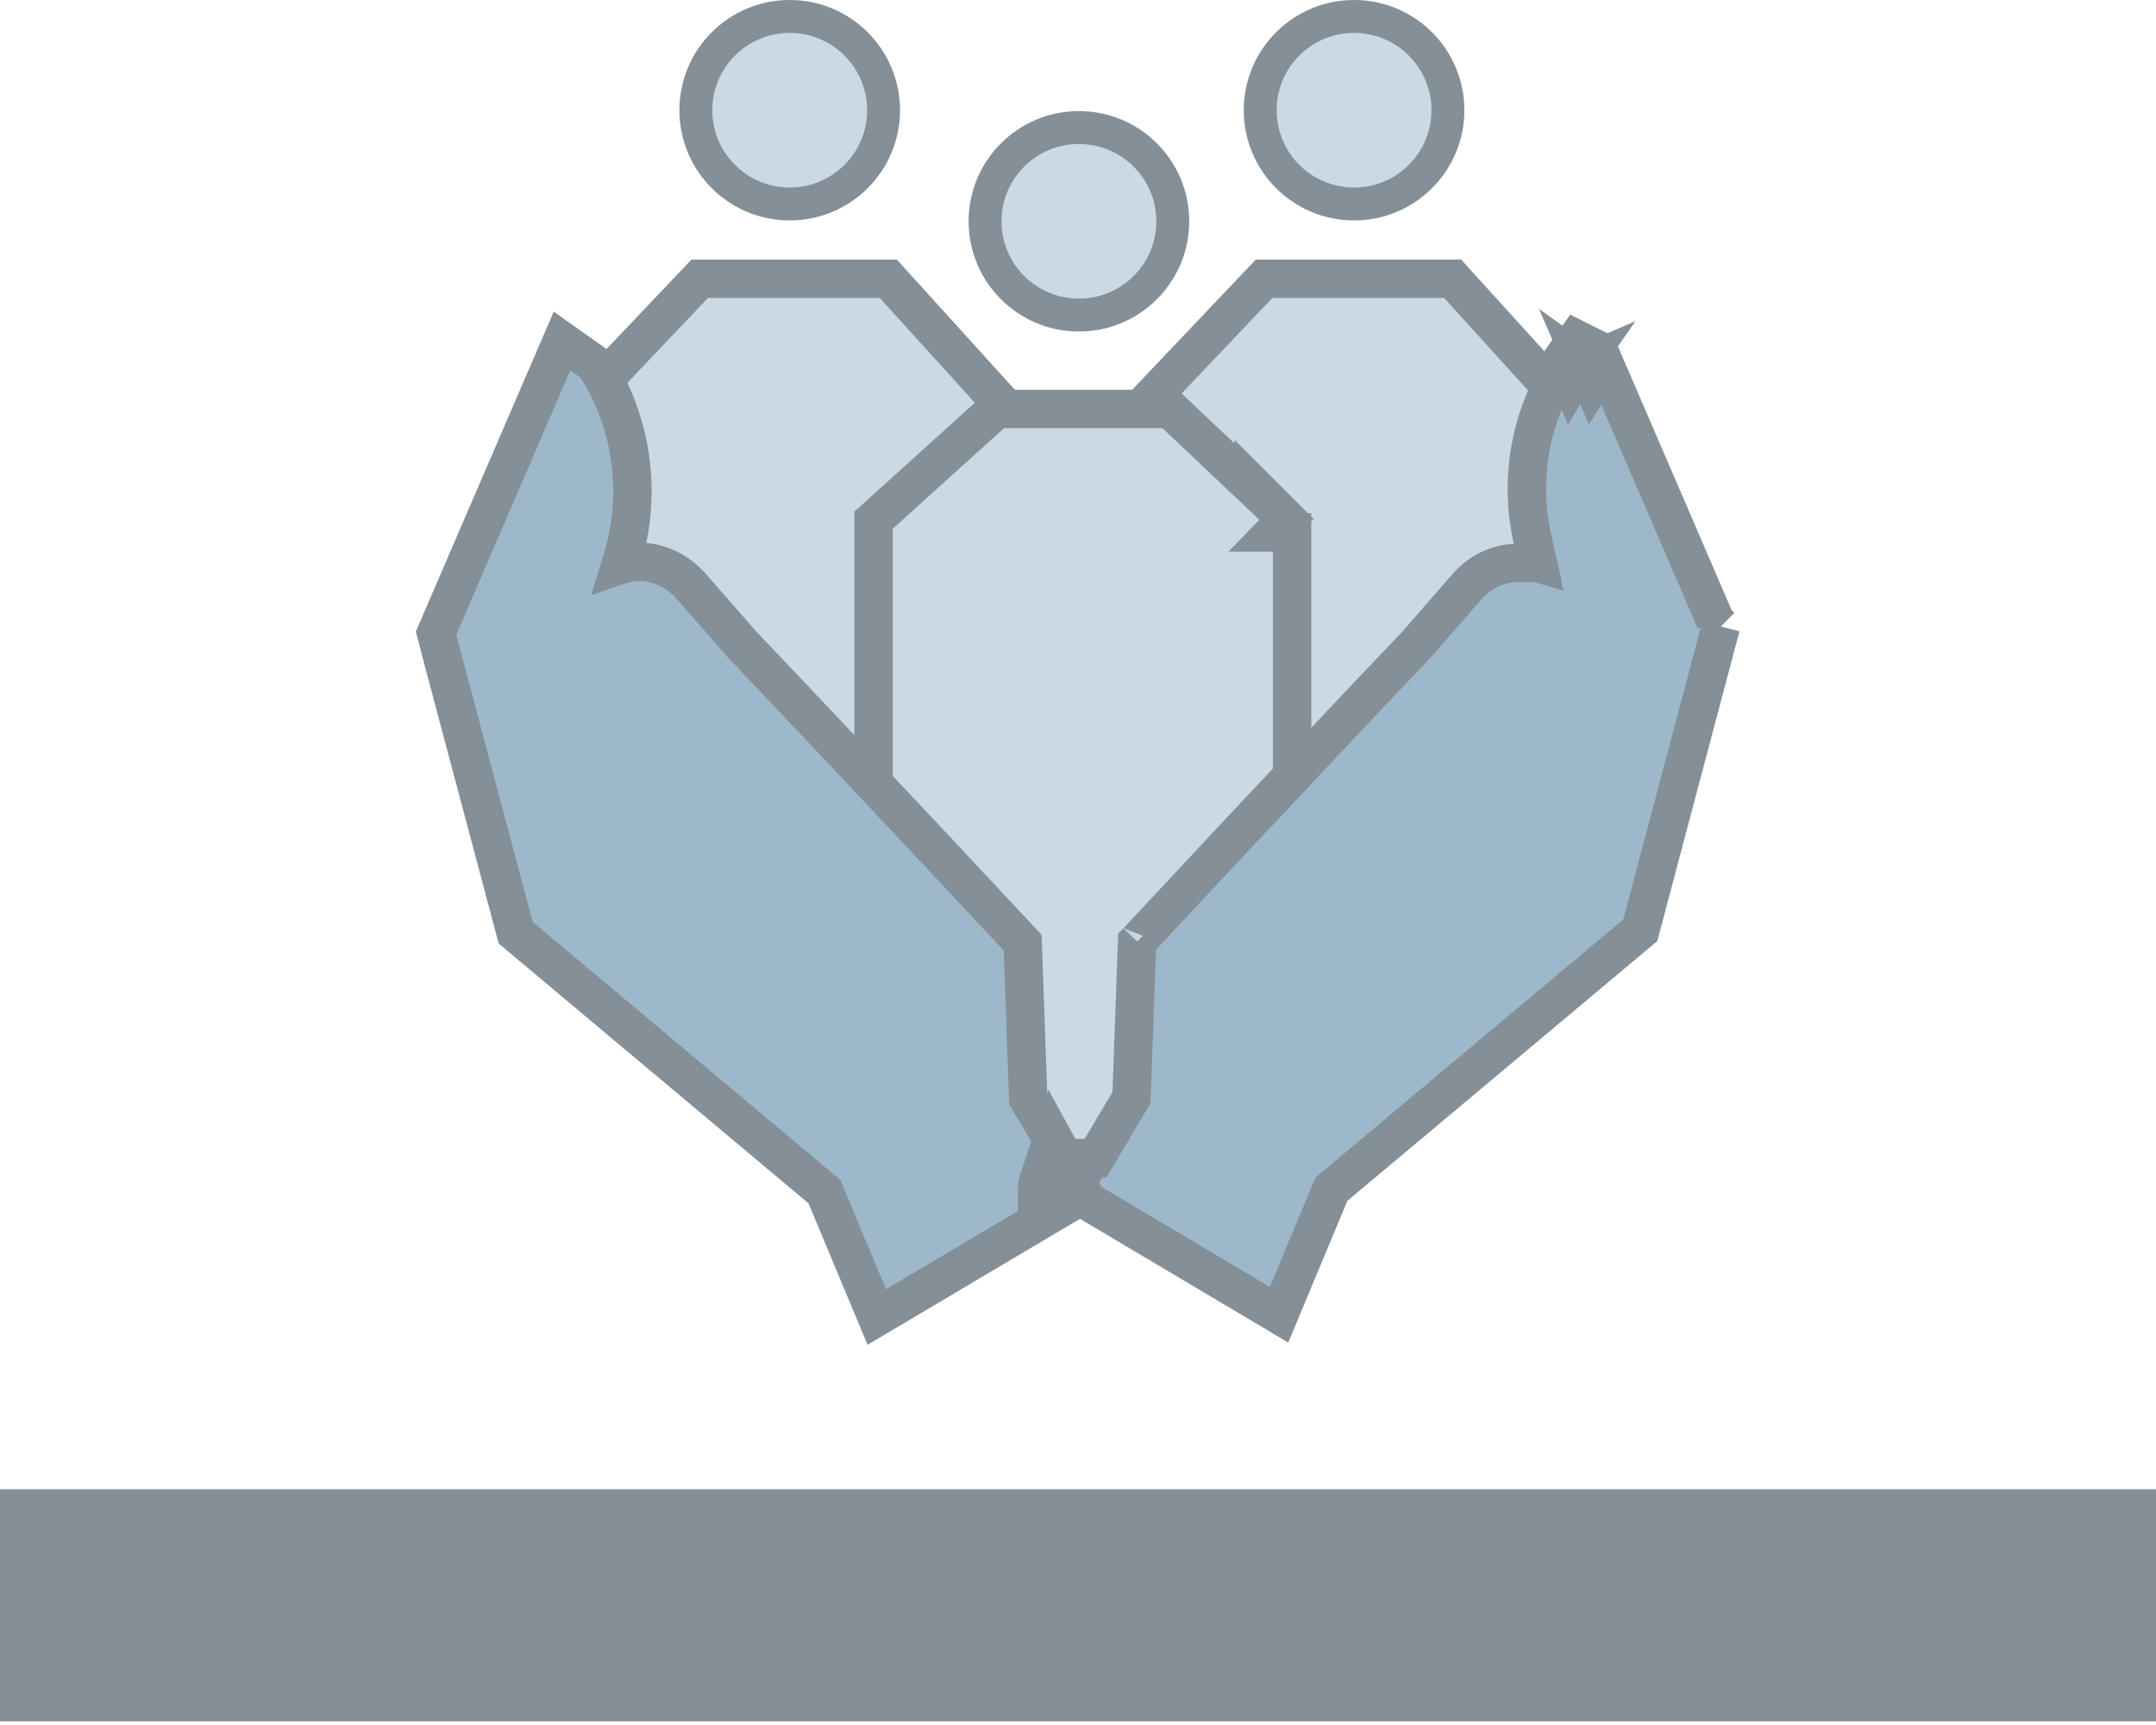
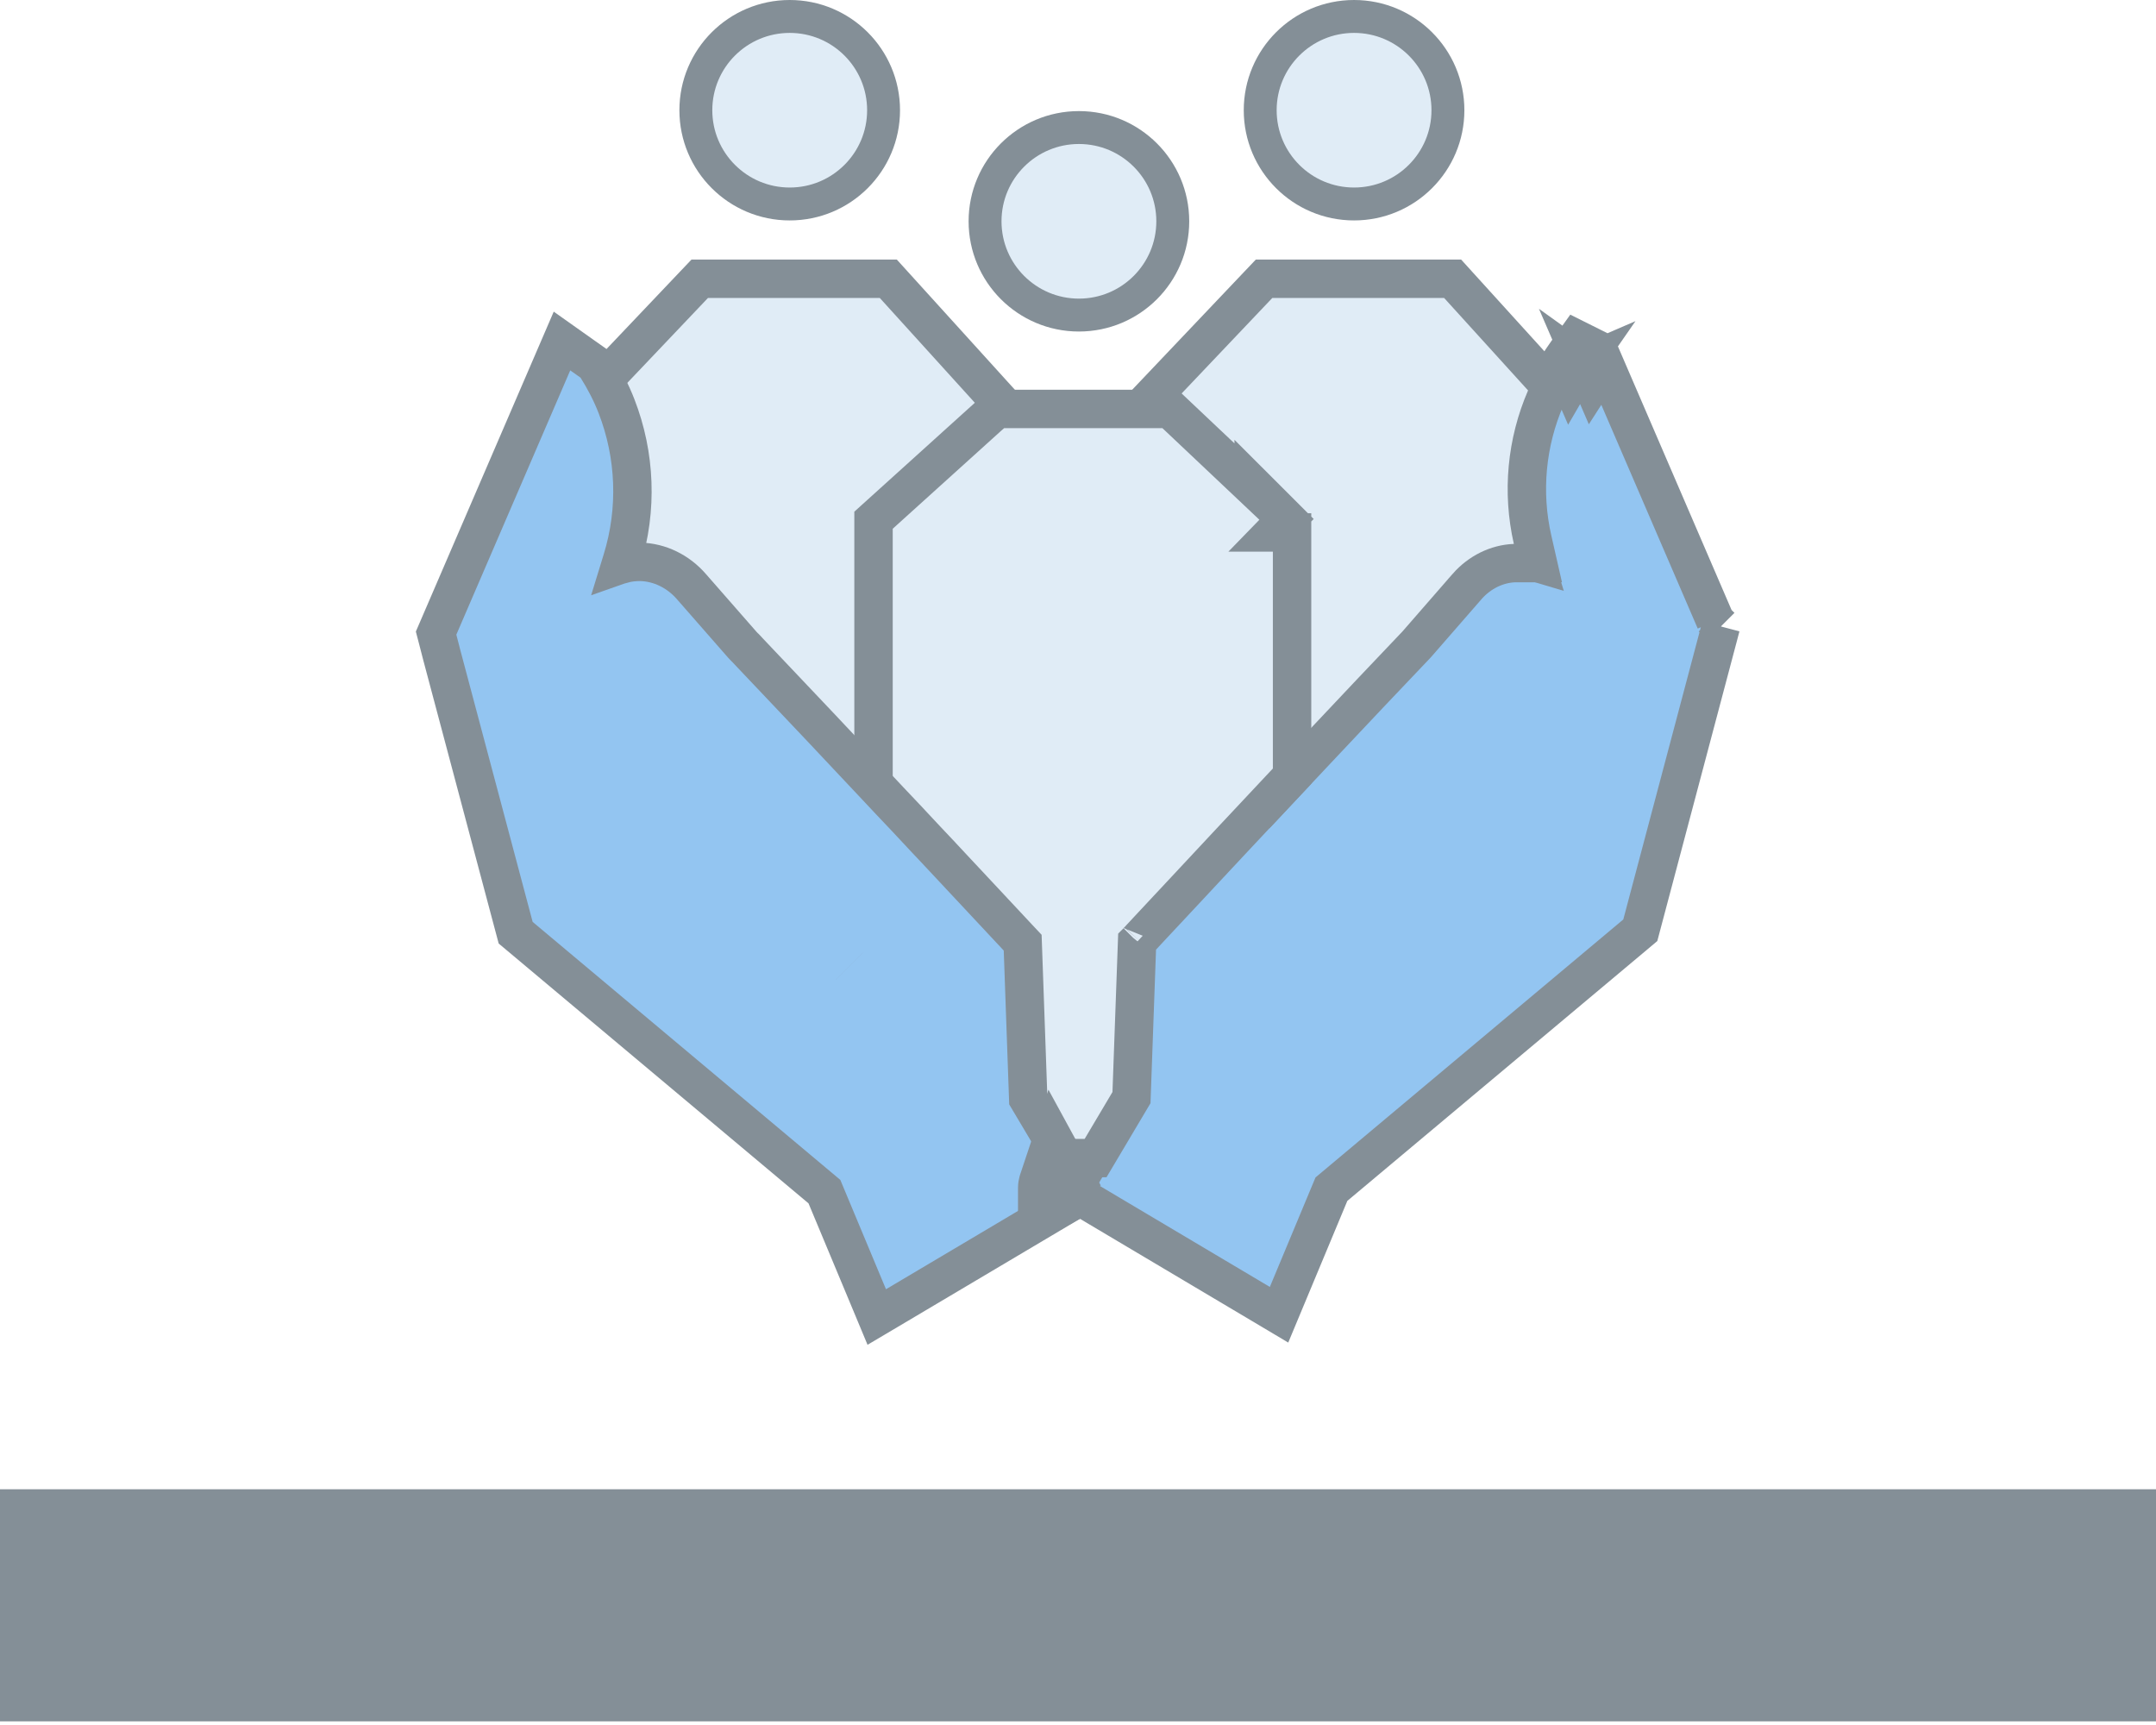
<svg xmlns="http://www.w3.org/2000/svg" width="100" height="80" viewBox="0 0 100 80" fill="none">
  <g opacity="0.5">
-     <path d="M34.02 30.77L33.51 31.499L34.673 30.163C34.624 30.111 34.576 30.061 34.534 30.018L34.532 30.015C34.488 29.97 34.45 29.93 34.413 29.891L33.087 31.079L33.249 31.266C33.325 31.356 33.407 31.421 33.429 31.439C33.43 31.439 33.431 31.44 33.432 31.44C33.452 31.457 33.47 31.47 33.483 31.48L33.5 31.492L33.506 31.496L33.508 31.498L33.509 31.498L33.51 31.499L33.51 31.499L33.51 31.499C33.51 31.499 33.51 31.499 34.02 30.77Z" fill="#98b3cb" stroke="#091f2f" stroke-width="1.781" />
-     <path d="M28.332 17.268L27.914 17.707L28.17 18.257C29.166 20.393 29.436 22.811 28.914 25.13L28.678 26.174L29.748 26.215C30.537 26.245 31.342 26.619 31.94 27.301C31.94 27.302 31.94 27.302 31.941 27.302L34.261 29.959L34.271 29.97L34.28 29.98L34.366 30.073L34.366 30.073L34.375 30.082C35.804 31.576 37.472 33.336 39.121 35.089L40.66 36.725V34.479V24.186L45.908 19.446L46.571 18.848L45.971 18.187L41.467 13.221L41.202 12.929H40.807H32.836H32.454L32.191 13.206L28.332 17.268Z" fill="#98b3cb" stroke="#091f2f" stroke-width="1.781" />
-     <path d="M40.982 5.112C40.982 7.513 39.034 9.46 36.629 9.46C34.224 9.46 32.275 7.513 32.275 5.112C32.275 2.711 34.224 0.763 36.629 0.763C39.034 0.763 40.982 2.711 40.982 5.112Z" fill="#98b3cb" stroke="#091f2f" stroke-width="1.526" />
-     <path d="M79.818 29.053L79.687 29.549L76.153 42.87L76.081 43.142L75.865 43.324L61.754 55.15L59.72 60.027L59.325 60.974L58.444 60.45L50.466 55.711L49.703 55.257L50.154 54.493L50.46 53.974L50.46 53.974L50.939 53.163L50.939 53.163L51.418 52.352L51.42 52.35L52.314 50.846L52.559 43.939L52.571 43.606L52.799 43.362C53.284 42.845 54.588 41.45 56.257 39.655L56.259 39.654C56.917 38.949 57.63 38.191 58.383 37.398C58.461 37.314 58.542 37.227 58.624 37.138C58.809 36.938 59.003 36.728 59.199 36.523C59.331 36.385 59.462 36.244 59.598 36.099L59.599 36.097C59.732 35.955 59.869 35.807 60.008 35.661C61.418 34.16 62.868 32.625 64.199 31.229C64.433 30.978 64.671 30.728 64.9 30.488C65.029 30.353 65.156 30.22 65.276 30.093C65.277 30.092 65.278 30.092 65.278 30.091L65.28 30.089C65.37 29.993 65.471 29.886 65.573 29.783L67.408 27.687L67.41 27.684L67.925 27.09C67.926 27.09 67.926 27.09 67.926 27.09C68.541 26.378 69.395 25.975 70.274 25.951C70.59 25.935 70.898 25.978 71.189 26.066L71.121 25.845C70.447 23.637 70.498 21.293 71.229 19.144M79.818 29.053L79.442 28.677L79.455 28.691L79.563 28.798M79.818 29.053L79.563 28.798M79.818 29.053L79.563 28.798M71.229 19.144C71.23 19.143 71.23 19.143 71.23 19.143L72.073 19.43L71.229 19.144C71.229 19.144 71.229 19.144 71.229 19.144ZM71.229 19.144C71.564 18.154 72.051 17.212 72.673 16.345L73.115 15.728L73.794 16.067L73.861 16.101L74.152 16.246L74.281 16.545L79.563 28.798M73.847 17.786C73.934 17.65 74.025 17.516 74.12 17.383L73.472 16.918L73.847 17.786ZM73.333 16.953L72.645 17.25L72.847 17.717C72.997 17.457 73.159 17.202 73.333 16.953Z" fill="#3c7297" stroke="#091f2f" stroke-width="1.781" />
-     <path d="M70.228 26.116H71.332L71.084 25.028C70.581 22.821 70.802 20.515 71.692 18.461L71.92 17.934L71.534 17.508L67.642 13.221L67.377 12.929H66.983H59.011H58.629L58.366 13.206L54.048 17.753L53.433 18.4L54.082 19.013L59.765 24.386V33.927V36.174L61.304 34.537C62.839 32.903 64.375 31.283 65.698 29.895L65.711 29.881L65.724 29.866L68.045 27.202C68.045 27.202 68.045 27.202 68.045 27.201C68.639 26.525 69.437 26.151 70.228 26.116Z" fill="#98b3cb" stroke="#091f2f" stroke-width="1.781" />
-     <path d="M67.158 5.112C67.158 7.513 65.209 9.46 62.804 9.46C60.399 9.46 58.451 7.513 58.451 5.112C58.451 2.711 60.399 0.763 62.804 0.763C65.209 0.763 67.158 2.711 67.158 5.112Z" fill="#98b3cb" stroke="#091f2f" stroke-width="1.526" />
-     <path d="M59.667 24.064L58.148 22.546V22.629L54.526 19.208L54.269 18.965H53.915H46.576H46.242L45.99 19.185L45.83 19.324L45.825 19.329L45.819 19.334L40.809 23.861L40.516 24.126V24.521V36.22V36.573L40.757 36.83C40.984 37.071 41.209 37.311 41.431 37.548C42.578 38.77 43.653 39.915 44.561 40.889L44.562 40.89C45.37 41.754 46.047 42.478 46.525 42.99C46.764 43.246 46.953 43.449 47.083 43.59C47.132 43.642 47.168 43.682 47.195 43.711C47.254 43.775 47.266 43.787 47.252 43.77L47.269 43.791L47.271 43.793L47.516 50.782L47.524 51.01L47.641 51.206L48.872 53.274L49.131 53.708H49.637H50.309H50.815L51.074 53.273L52.365 51.099L52.481 50.904L52.489 50.676L52.741 43.68L52.743 43.678L52.76 43.657C52.747 43.673 52.757 43.662 52.812 43.603C52.837 43.575 52.873 43.536 52.921 43.484C53.047 43.349 53.228 43.154 53.458 42.908C53.917 42.415 54.568 41.718 55.35 40.884L55.352 40.881C56.401 39.753 57.69 38.38 59.056 36.924C59.265 36.702 59.475 36.477 59.688 36.251L59.929 35.994V35.642V24.694H59.082L59.681 24.078L59.667 24.064Z" fill="#98b3cb" stroke="#091f2f" stroke-width="1.781" />
-     <path d="M54.396 10.263C54.396 12.664 52.448 14.612 50.042 14.612C47.638 14.612 45.689 12.664 45.689 10.263C45.689 7.862 47.638 5.915 50.042 5.915C52.448 5.915 54.396 7.862 54.396 10.263Z" fill="#98b3cb" stroke="#091f2f" stroke-width="1.526" />
-     <path d="M49.481 53.992L49.477 53.984L49.009 53.181L49.006 53.176L48.527 52.365L48.526 52.363L47.691 50.959L47.446 44.052L47.434 43.718L47.205 43.474C46.986 43.241 46.607 42.835 46.105 42.297C45.461 41.608 44.616 40.702 43.646 39.667L43.646 39.666L43.642 39.661C43.196 39.193 42.73 38.694 42.244 38.173C42.182 38.106 42.12 38.04 42.057 37.972L42.057 37.972L42.051 37.966L42.014 37.927C41.759 37.66 41.502 37.39 41.245 37.115C41.122 36.983 40.971 36.822 40.821 36.663C40.683 36.517 40.546 36.371 40.434 36.251L40.433 36.25C38.887 34.599 37.268 32.889 35.797 31.34L35.797 31.34C35.681 31.217 35.567 31.098 35.455 30.98C35.201 30.715 34.959 30.461 34.726 30.21L34.616 30.092L34.609 30.088C34.587 30.066 34.567 30.044 34.547 30.024L34.545 30.022C34.505 29.98 34.469 29.943 34.435 29.907L32.588 27.797L32.587 27.796L32.071 27.207C31.458 26.499 30.595 26.076 29.701 26.057L29.692 26.057H29.683C29.427 26.057 29.138 26.084 28.845 26.17H28.819L28.788 26.181L28.849 25.982C29.582 23.62 29.473 21.101 28.597 18.843C28.352 18.207 28.038 17.611 27.683 17.043L27.588 16.892L27.442 16.788L26.963 16.45L26.066 15.815L25.631 16.824L20.348 29.081L20.227 29.361L20.304 29.657L20.503 30.428L20.503 30.428L20.505 30.434L23.845 42.983L23.918 43.256L24.134 43.437L38.238 55.263L40.272 60.134L40.666 61.079L41.548 60.557L49.459 55.864L49.815 55.653L49.883 55.245C49.883 55.241 49.884 55.239 49.884 55.237C49.885 55.233 49.885 55.234 49.884 55.239C49.883 55.241 49.883 55.242 49.882 55.244C49.882 55.247 49.881 55.249 49.88 55.252C49.879 55.258 49.877 55.263 49.876 55.267L49.735 55.22L49.178 55.034L49.809 54.543L49.481 53.992ZM39.394 44.812C39.394 44.812 39.393 44.811 39.393 44.811L39.394 44.812Z" fill="#3c7297" stroke="#091f2f" stroke-width="1.781" />
-     <path d="M49.363 55.091L49.303 55.071L49.269 54.94L49.846 54.625L49.806 54.552L48.827 52.758L48.18 54.697L48.177 54.706L48.17 54.725C48.165 54.741 48.156 54.768 48.147 54.8C48.129 54.868 48.108 54.969 48.108 55.091V56.59L49.424 55.873L49.497 55.833L49.308 55.091H49.363ZM49.363 55.091L49.868 55.26M49.363 55.091H49.888C49.888 55.166 49.876 55.226 49.868 55.26M49.868 55.26L49.869 55.26L49.862 55.28L49.859 55.289C49.859 55.289 49.859 55.29 49.859 55.29C49.859 55.29 49.862 55.281 49.865 55.269C49.866 55.266 49.867 55.263 49.868 55.26Z" fill="#3c7297" stroke="#091f2f" stroke-width="1.781" />
+     <path d="M34.02 30.77L33.51 31.499L34.673 30.163C34.624 30.111 34.576 30.061 34.534 30.018L34.532 30.015C34.488 29.97 34.45 29.93 34.413 29.891L33.087 31.079L33.249 31.266C33.325 31.356 33.407 31.421 33.429 31.439C33.43 31.439 33.431 31.44 33.432 31.44C33.452 31.457 33.47 31.47 33.483 31.48L33.5 31.492L33.506 31.496L33.508 31.498L33.509 31.498L33.51 31.499L33.51 31.499L33.51 31.499C33.51 31.499 33.51 31.499 34.02 30.77Z" fill="#c2d9ed" stroke="#091f2f" stroke-width="1.781" />
+     <path d="M28.332 17.268L27.914 17.707L28.17 18.257C29.166 20.393 29.436 22.811 28.914 25.13L28.678 26.174L29.748 26.215C30.537 26.245 31.342 26.619 31.94 27.301C31.94 27.302 31.94 27.302 31.941 27.302L34.261 29.959L34.271 29.97L34.28 29.98L34.366 30.073L34.366 30.073L34.375 30.082C35.804 31.576 37.472 33.336 39.121 35.089L40.66 36.725V34.479V24.186L45.908 19.446L46.571 18.848L45.971 18.187L41.467 13.221L41.202 12.929H40.807H32.836H32.454L32.191 13.206L28.332 17.268Z" fill="#c2d9ed" stroke="#091f2f" stroke-width="1.781" />
+     <path d="M40.982 5.112C40.982 7.513 39.034 9.46 36.629 9.46C34.224 9.46 32.275 7.513 32.275 5.112C32.275 2.711 34.224 0.763 36.629 0.763C39.034 0.763 40.982 2.711 40.982 5.112Z" fill="#c2d9ed" stroke="#091f2f" stroke-width="1.526" />
+     <path d="M79.818 29.053L79.687 29.549L76.153 42.87L76.081 43.142L75.865 43.324L61.754 55.15L59.72 60.027L59.325 60.974L58.444 60.45L50.466 55.711L49.703 55.257L50.154 54.493L50.46 53.974L50.46 53.974L50.939 53.163L50.939 53.163L51.418 52.352L51.42 52.35L52.314 50.846L52.559 43.939L52.571 43.606L52.799 43.362C53.284 42.845 54.588 41.45 56.257 39.655L56.259 39.654C56.917 38.949 57.63 38.191 58.383 37.398C58.461 37.314 58.542 37.227 58.624 37.138C58.809 36.938 59.003 36.728 59.199 36.523C59.331 36.385 59.462 36.244 59.598 36.099L59.599 36.097C59.732 35.955 59.869 35.807 60.008 35.661C61.418 34.16 62.868 32.625 64.199 31.229C64.433 30.978 64.671 30.728 64.9 30.488C65.029 30.353 65.156 30.22 65.276 30.093C65.277 30.092 65.278 30.092 65.278 30.091L65.28 30.089C65.37 29.993 65.471 29.886 65.573 29.783L67.408 27.687L67.41 27.684L67.925 27.09C67.926 27.09 67.926 27.09 67.926 27.09C68.541 26.378 69.395 25.975 70.274 25.951C70.59 25.935 70.898 25.978 71.189 26.066L71.121 25.845C70.447 23.637 70.498 21.293 71.229 19.144M79.818 29.053L79.442 28.677L79.455 28.691L79.563 28.798M79.818 29.053L79.563 28.798M79.818 29.053L79.563 28.798M71.229 19.144C71.23 19.143 71.23 19.143 71.23 19.143L72.073 19.43L71.229 19.144C71.229 19.144 71.229 19.144 71.229 19.144ZM71.229 19.144C71.564 18.154 72.051 17.212 72.673 16.345L73.115 15.728L73.794 16.067L73.861 16.101L74.152 16.246L74.281 16.545L79.563 28.798M73.847 17.786C73.934 17.65 74.025 17.516 74.12 17.383L73.472 16.918L73.847 17.786ZM73.333 16.953L72.645 17.25L72.847 17.717C72.997 17.457 73.159 17.202 73.333 16.953Z" fill="#288be4" stroke="#091f2f" stroke-width="1.781" />
+     <path d="M70.228 26.116H71.332L71.084 25.028C70.581 22.821 70.802 20.515 71.692 18.461L71.92 17.934L71.534 17.508L67.642 13.221L67.377 12.929H66.983H59.011H58.629L58.366 13.206L54.048 17.753L53.433 18.4L54.082 19.013L59.765 24.386V33.927V36.174L61.304 34.537C62.839 32.903 64.375 31.283 65.698 29.895L65.711 29.881L65.724 29.866L68.045 27.202C68.045 27.202 68.045 27.202 68.045 27.201C68.639 26.525 69.437 26.151 70.228 26.116Z" fill="#c2d9ed" stroke="#091f2f" stroke-width="1.781" />
+     <path d="M67.158 5.112C67.158 7.513 65.209 9.46 62.804 9.46C60.399 9.46 58.451 7.513 58.451 5.112C58.451 2.711 60.399 0.763 62.804 0.763C65.209 0.763 67.158 2.711 67.158 5.112Z" fill="#c2d9ed" stroke="#091f2f" stroke-width="1.526" />
+     <path d="M59.667 24.064L58.148 22.546V22.629L54.526 19.208L54.269 18.965H53.915H46.576H46.242L45.99 19.185L45.83 19.324L45.825 19.329L45.819 19.334L40.809 23.861L40.516 24.126V24.521V36.22V36.573L40.757 36.83C40.984 37.071 41.209 37.311 41.431 37.548C42.578 38.77 43.653 39.915 44.561 40.889L44.562 40.89C45.37 41.754 46.047 42.478 46.525 42.99C46.764 43.246 46.953 43.449 47.083 43.59C47.132 43.642 47.168 43.682 47.195 43.711C47.254 43.775 47.266 43.787 47.252 43.77L47.269 43.791L47.271 43.793L47.516 50.782L47.524 51.01L47.641 51.206L48.872 53.274L49.131 53.708H49.637H50.309H50.815L51.074 53.273L52.365 51.099L52.481 50.904L52.489 50.676L52.741 43.68L52.743 43.678L52.76 43.657C52.747 43.673 52.757 43.662 52.812 43.603C52.837 43.575 52.873 43.536 52.921 43.484C53.047 43.349 53.228 43.154 53.458 42.908C53.917 42.415 54.568 41.718 55.35 40.884L55.352 40.881C56.401 39.753 57.69 38.38 59.056 36.924C59.265 36.702 59.475 36.477 59.688 36.251L59.929 35.994V35.642V24.694H59.082L59.681 24.078L59.667 24.064Z" fill="#c2d9ed" stroke="#091f2f" stroke-width="1.781" />
+     <path d="M54.396 10.263C54.396 12.664 52.448 14.612 50.042 14.612C47.638 14.612 45.689 12.664 45.689 10.263C45.689 7.862 47.638 5.915 50.042 5.915C52.448 5.915 54.396 7.862 54.396 10.263Z" fill="#c2d9ed" stroke="#091f2f" stroke-width="1.526" />
+     <path d="M49.481 53.992L49.477 53.984L49.009 53.181L49.006 53.176L48.527 52.365L48.526 52.363L47.691 50.959L47.446 44.052L47.434 43.718L47.205 43.474C46.986 43.241 46.607 42.835 46.105 42.297C45.461 41.608 44.616 40.702 43.646 39.667L43.646 39.666L43.642 39.661C43.196 39.193 42.73 38.694 42.244 38.173C42.182 38.106 42.12 38.04 42.057 37.972L42.057 37.972L42.051 37.966L42.014 37.927C41.759 37.66 41.502 37.39 41.245 37.115C41.122 36.983 40.971 36.822 40.821 36.663C40.683 36.517 40.546 36.371 40.434 36.251L40.433 36.25C38.887 34.599 37.268 32.889 35.797 31.34L35.797 31.34C35.681 31.217 35.567 31.098 35.455 30.98C35.201 30.715 34.959 30.461 34.726 30.21L34.616 30.092L34.609 30.088C34.587 30.066 34.567 30.044 34.547 30.024L34.545 30.022C34.505 29.98 34.469 29.943 34.435 29.907L32.588 27.797L32.587 27.796L32.071 27.207C31.458 26.499 30.595 26.076 29.701 26.057L29.692 26.057H29.683C29.427 26.057 29.138 26.084 28.845 26.17H28.819L28.788 26.181L28.849 25.982C29.582 23.62 29.473 21.101 28.597 18.843C28.352 18.207 28.038 17.611 27.683 17.043L27.588 16.892L27.442 16.788L26.963 16.45L26.066 15.815L25.631 16.824L20.348 29.081L20.227 29.361L20.304 29.657L20.503 30.428L20.503 30.428L20.505 30.434L23.845 42.983L23.918 43.256L24.134 43.437L38.238 55.263L40.272 60.134L40.666 61.079L41.548 60.557L49.459 55.864L49.815 55.653L49.883 55.245C49.883 55.241 49.884 55.239 49.884 55.237C49.885 55.233 49.885 55.234 49.884 55.239C49.883 55.241 49.883 55.242 49.882 55.244C49.882 55.247 49.881 55.249 49.88 55.252C49.879 55.258 49.877 55.263 49.876 55.267L49.735 55.22L49.178 55.034L49.809 54.543L49.481 53.992ZM39.394 44.812C39.394 44.812 39.393 44.811 39.393 44.811L39.394 44.812Z" fill="#288be4" stroke="#091f2f" stroke-width="1.781" />
+     <path d="M49.363 55.091L49.303 55.071L49.269 54.94L49.846 54.625L49.806 54.552L48.827 52.758L48.18 54.697L48.177 54.706L48.17 54.725C48.165 54.741 48.156 54.768 48.147 54.8C48.129 54.868 48.108 54.969 48.108 55.091V56.59L49.424 55.873L49.497 55.833L49.308 55.091H49.363ZM49.363 55.091L49.868 55.26M49.363 55.091H49.888C49.888 55.166 49.876 55.226 49.868 55.26M49.868 55.26L49.869 55.26L49.862 55.28L49.859 55.289C49.859 55.289 49.859 55.29 49.859 55.29C49.859 55.29 49.862 55.281 49.865 55.269C49.866 55.266 49.867 55.263 49.868 55.26Z" fill="#288be4" stroke="#091f2f" stroke-width="1.781" />
  </g>
  <path opacity="0.5" d="M100 69.067H0L0 79.831H100V69.067Z" fill="#091f2f" />
</svg>
